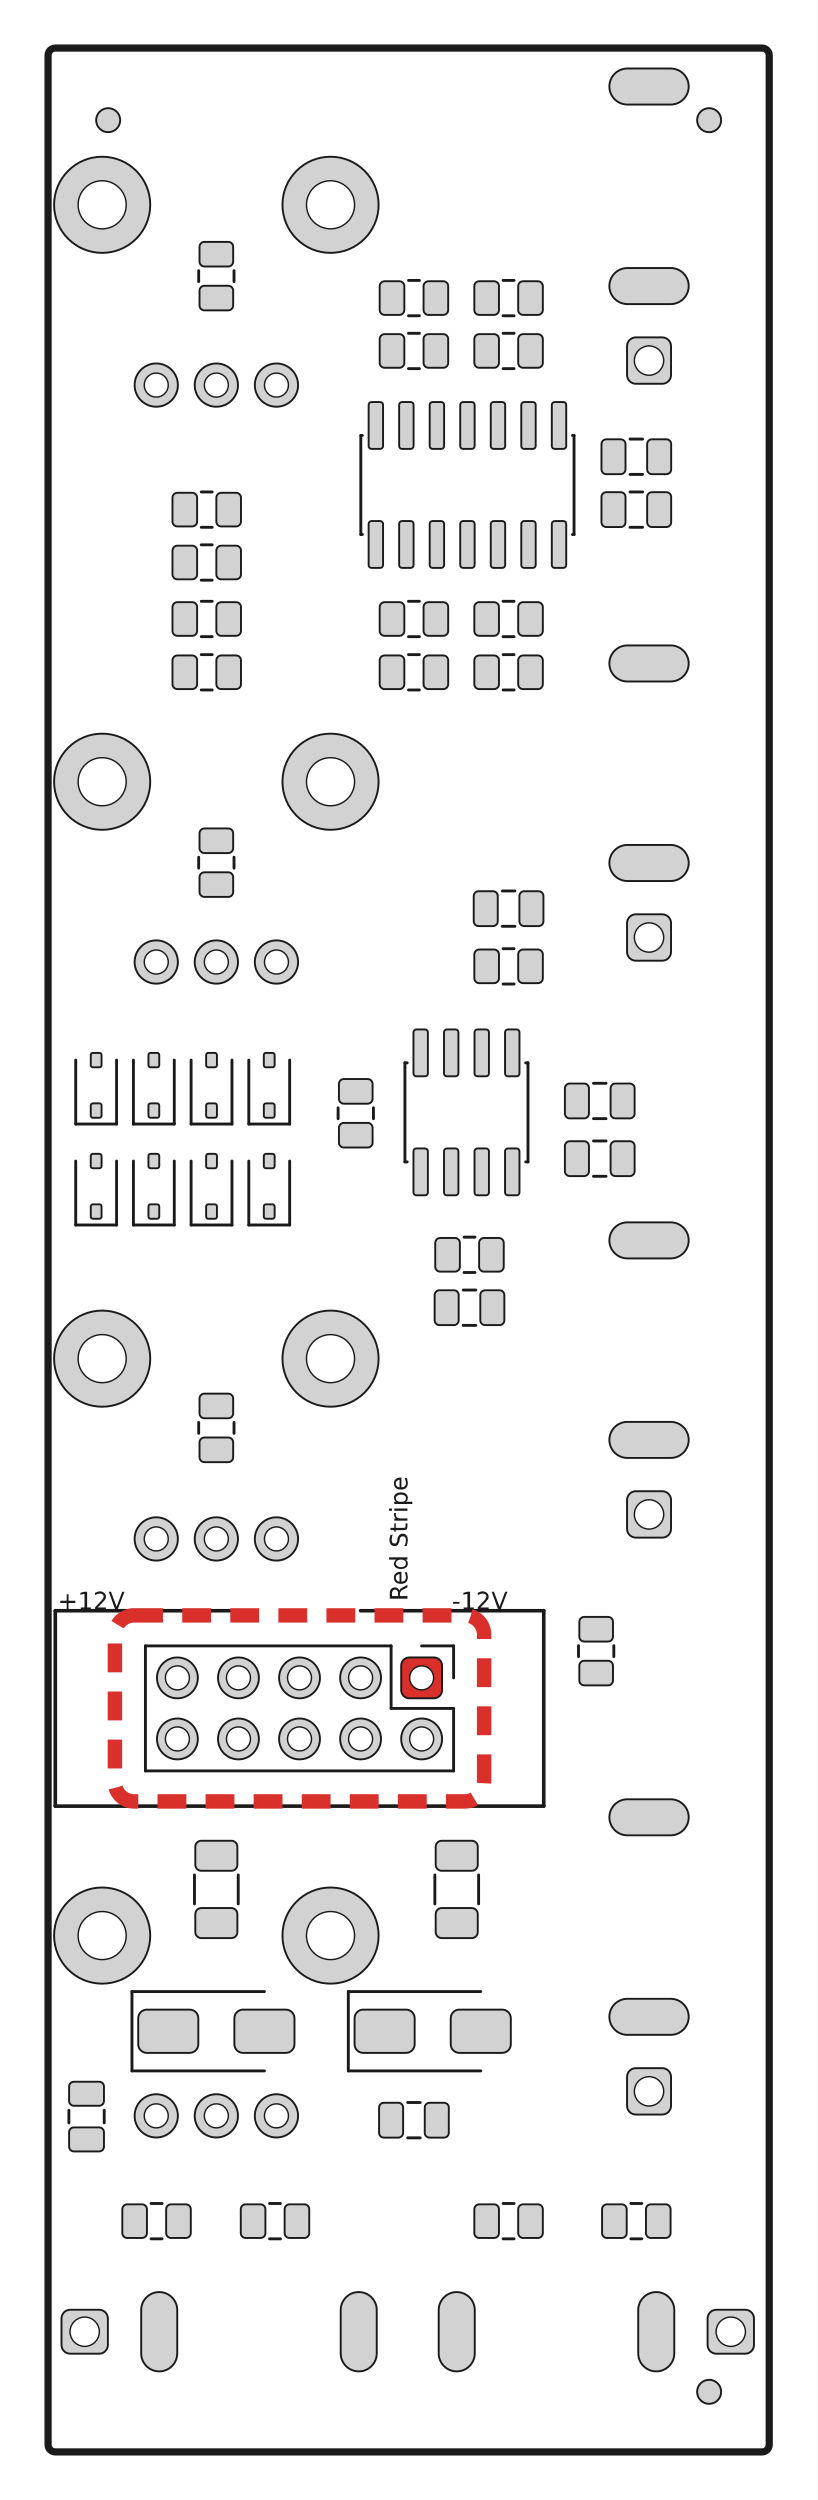
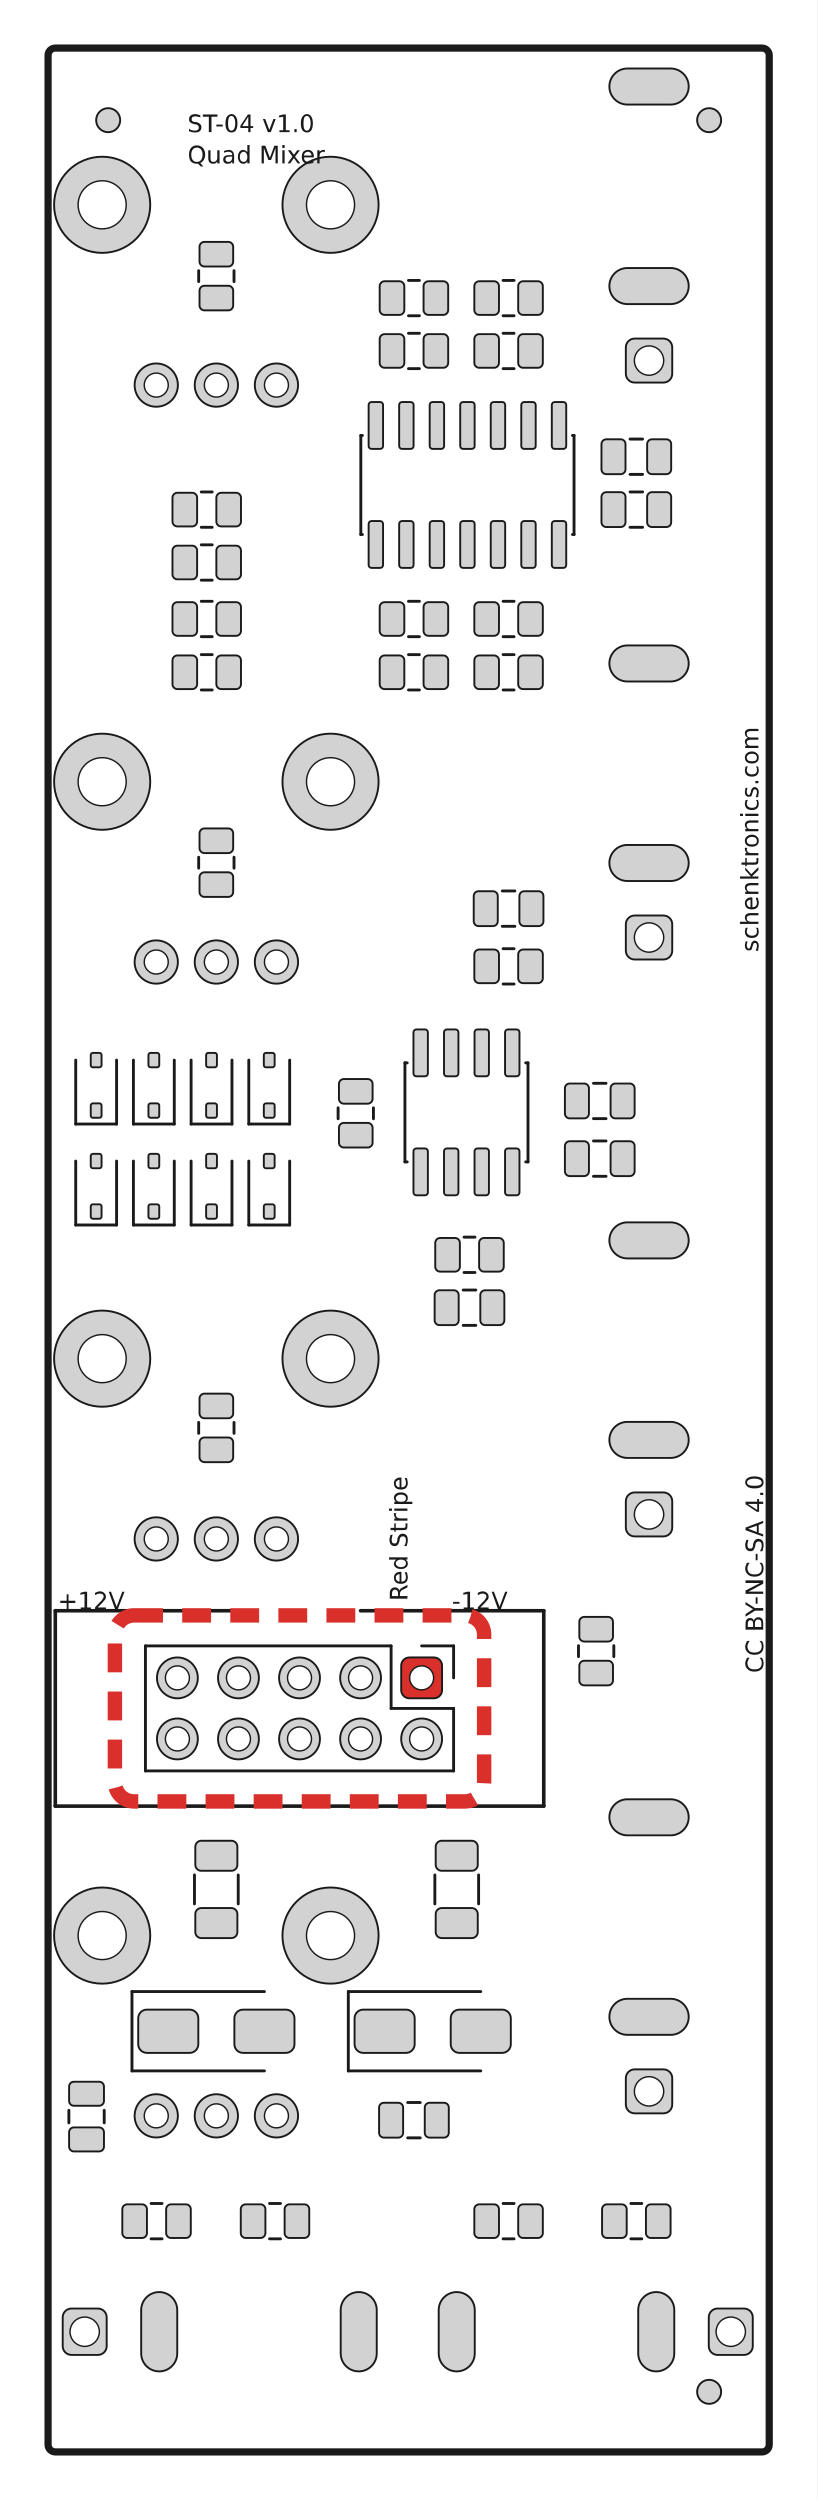
<svg xmlns="http://www.w3.org/2000/svg" viewBox="98.000 48.000 34.000 104.000" width="204" height="624">
  <rect x="98.000" y="48.000" width="34.000" height="104.000" fill="#fff" />
  <rect x="100.0" y="50.0" width="30.0" height="100.0" rx="0.3" fill="#fff" stroke="#1a1a1a" stroke-width="0.3" />
-   <rect x="124.085" y="62.035" width="1.830" height="1.930" rx="0.366" fill="#d2d2d2" stroke="#1a1a1a" stroke-width="0.08" />
+   <rect x="124.035" y="62.085" width="1.930" height="1.830" rx="0.366" fill="#d2d2d2" stroke="#1a1a1a" stroke-width="0.08" />
  <circle cx="125.000" cy="63.000" r="0.610" fill="#fff" stroke="#1a1a1a" stroke-width="0.06" />
  <rect x="123.350" y="50.850" width="3.300" height="1.500" rx="0.750" fill="#d2d2d2" stroke="#1a1a1a" stroke-width="0.08" />
  <rect x="123.350" y="59.150" width="3.300" height="1.500" rx="0.750" fill="#d2d2d2" stroke="#1a1a1a" stroke-width="0.08" />
  <circle cx="111.750" cy="56.520" r="2.000" fill="#d2d2d2" stroke="#1a1a1a" stroke-width="0.08" />
  <circle cx="111.750" cy="56.520" r="1.000" fill="#fff" stroke="#1a1a1a" stroke-width="0.06" />
  <circle cx="102.250" cy="56.520" r="2.000" fill="#d2d2d2" stroke="#1a1a1a" stroke-width="0.08" />
  <circle cx="102.250" cy="56.520" r="1.000" fill="#fff" stroke="#1a1a1a" stroke-width="0.06" />
  <circle cx="104.500" cy="64.020" r="0.900" fill="#d2d2d2" stroke="#1a1a1a" stroke-width="0.08" />
  <circle cx="104.500" cy="64.020" r="0.500" fill="#fff" stroke="#1a1a1a" stroke-width="0.06" />
  <circle cx="107.000" cy="64.020" r="0.900" fill="#d2d2d2" stroke="#1a1a1a" stroke-width="0.08" />
  <circle cx="107.000" cy="64.020" r="0.500" fill="#fff" stroke="#1a1a1a" stroke-width="0.06" />
  <circle cx="109.500" cy="64.020" r="0.900" fill="#d2d2d2" stroke="#1a1a1a" stroke-width="0.08" />
  <circle cx="109.500" cy="64.020" r="0.500" fill="#fff" stroke="#1a1a1a" stroke-width="0.06" />
-   <rect x="100.558" y="144.085" width="1.930" height="1.830" rx="0.366" fill="#d2d2d2" stroke="#1a1a1a" stroke-width="0.08" />
+   <rect x="100.608" y="144.035" width="1.830" height="1.930" rx="0.366" fill="#d2d2d2" stroke="#1a1a1a" stroke-width="0.08" />
  <circle cx="101.523" cy="145.000" r="0.610" fill="#fff" stroke="#1a1a1a" stroke-width="0.06" />
  <rect x="112.173" y="143.350" width="1.500" height="3.300" rx="0.750" fill="#d2d2d2" stroke="#1a1a1a" stroke-width="0.08" />
  <rect x="103.873" y="143.350" width="1.500" height="3.300" rx="0.750" fill="#d2d2d2" stroke="#1a1a1a" stroke-width="0.08" />
-   <rect x="127.435" y="144.085" width="1.930" height="1.830" rx="0.366" fill="#d2d2d2" stroke="#1a1a1a" stroke-width="0.08" />
+   <rect x="127.485" y="144.035" width="1.830" height="1.930" rx="0.366" fill="#d2d2d2" stroke="#1a1a1a" stroke-width="0.08" />
  <circle cx="128.400" cy="145.000" r="0.610" fill="#fff" stroke="#1a1a1a" stroke-width="0.06" />
  <rect x="116.250" y="143.350" width="1.500" height="3.300" rx="0.750" fill="#d2d2d2" stroke="#1a1a1a" stroke-width="0.08" />
  <rect x="124.550" y="143.350" width="1.500" height="3.300" rx="0.750" fill="#d2d2d2" stroke="#1a1a1a" stroke-width="0.08" />
  <circle cx="111.750" cy="80.520" r="2.000" fill="#d2d2d2" stroke="#1a1a1a" stroke-width="0.08" />
  <circle cx="111.750" cy="80.520" r="1.000" fill="#fff" stroke="#1a1a1a" stroke-width="0.06" />
  <circle cx="102.250" cy="80.520" r="2.000" fill="#d2d2d2" stroke="#1a1a1a" stroke-width="0.08" />
  <circle cx="102.250" cy="80.520" r="1.000" fill="#fff" stroke="#1a1a1a" stroke-width="0.06" />
  <circle cx="104.500" cy="88.020" r="0.900" fill="#d2d2d2" stroke="#1a1a1a" stroke-width="0.08" />
  <circle cx="104.500" cy="88.020" r="0.500" fill="#fff" stroke="#1a1a1a" stroke-width="0.06" />
  <circle cx="107.000" cy="88.020" r="0.900" fill="#d2d2d2" stroke="#1a1a1a" stroke-width="0.08" />
  <circle cx="107.000" cy="88.020" r="0.500" fill="#fff" stroke="#1a1a1a" stroke-width="0.06" />
  <circle cx="109.500" cy="88.020" r="0.900" fill="#d2d2d2" stroke="#1a1a1a" stroke-width="0.08" />
  <circle cx="109.500" cy="88.020" r="0.500" fill="#fff" stroke="#1a1a1a" stroke-width="0.06" />
  <circle cx="111.750" cy="104.520" r="2.000" fill="#d2d2d2" stroke="#1a1a1a" stroke-width="0.08" />
  <circle cx="111.750" cy="104.520" r="1.000" fill="#fff" stroke="#1a1a1a" stroke-width="0.06" />
  <circle cx="102.250" cy="104.520" r="2.000" fill="#d2d2d2" stroke="#1a1a1a" stroke-width="0.08" />
  <circle cx="102.250" cy="104.520" r="1.000" fill="#fff" stroke="#1a1a1a" stroke-width="0.06" />
  <circle cx="104.500" cy="112.020" r="0.900" fill="#d2d2d2" stroke="#1a1a1a" stroke-width="0.08" />
  <circle cx="104.500" cy="112.020" r="0.500" fill="#fff" stroke="#1a1a1a" stroke-width="0.06" />
  <circle cx="107.000" cy="112.020" r="0.900" fill="#d2d2d2" stroke="#1a1a1a" stroke-width="0.08" />
  <circle cx="107.000" cy="112.020" r="0.500" fill="#fff" stroke="#1a1a1a" stroke-width="0.06" />
  <circle cx="109.500" cy="112.020" r="0.900" fill="#d2d2d2" stroke="#1a1a1a" stroke-width="0.08" />
  <circle cx="109.500" cy="112.020" r="0.500" fill="#fff" stroke="#1a1a1a" stroke-width="0.06" />
-   <rect x="124.085" y="86.035" width="1.830" height="1.930" rx="0.366" fill="#d2d2d2" stroke="#1a1a1a" stroke-width="0.08" />
+   <rect x="124.035" y="86.085" width="1.930" height="1.830" rx="0.366" fill="#d2d2d2" stroke="#1a1a1a" stroke-width="0.08" />
  <circle cx="125.000" cy="87.000" r="0.610" fill="#fff" stroke="#1a1a1a" stroke-width="0.06" />
  <rect x="123.350" y="74.850" width="3.300" height="1.500" rx="0.750" fill="#d2d2d2" stroke="#1a1a1a" stroke-width="0.08" />
  <rect x="123.350" y="83.150" width="3.300" height="1.500" rx="0.750" fill="#d2d2d2" stroke="#1a1a1a" stroke-width="0.08" />
  <circle cx="111.750" cy="128.520" r="2.000" fill="#d2d2d2" stroke="#1a1a1a" stroke-width="0.08" />
  <circle cx="111.750" cy="128.520" r="1.000" fill="#fff" stroke="#1a1a1a" stroke-width="0.06" />
  <circle cx="102.250" cy="128.520" r="2.000" fill="#d2d2d2" stroke="#1a1a1a" stroke-width="0.08" />
  <circle cx="102.250" cy="128.520" r="1.000" fill="#fff" stroke="#1a1a1a" stroke-width="0.06" />
  <circle cx="104.500" cy="136.020" r="0.900" fill="#d2d2d2" stroke="#1a1a1a" stroke-width="0.08" />
  <circle cx="104.500" cy="136.020" r="0.500" fill="#fff" stroke="#1a1a1a" stroke-width="0.06" />
  <circle cx="107.000" cy="136.020" r="0.900" fill="#d2d2d2" stroke="#1a1a1a" stroke-width="0.08" />
  <circle cx="107.000" cy="136.020" r="0.500" fill="#fff" stroke="#1a1a1a" stroke-width="0.06" />
  <circle cx="109.500" cy="136.020" r="0.900" fill="#d2d2d2" stroke="#1a1a1a" stroke-width="0.08" />
  <circle cx="109.500" cy="136.020" r="0.500" fill="#fff" stroke="#1a1a1a" stroke-width="0.06" />
-   <rect x="124.085" y="134.035" width="1.830" height="1.930" rx="0.366" fill="#d2d2d2" stroke="#1a1a1a" stroke-width="0.08" />
+   <rect x="124.035" y="134.085" width="1.930" height="1.830" rx="0.366" fill="#d2d2d2" stroke="#1a1a1a" stroke-width="0.08" />
  <circle cx="125.000" cy="135.000" r="0.610" fill="#fff" stroke="#1a1a1a" stroke-width="0.06" />
  <rect x="123.350" y="122.850" width="3.300" height="1.500" rx="0.750" fill="#d2d2d2" stroke="#1a1a1a" stroke-width="0.08" />
  <rect x="123.350" y="131.150" width="3.300" height="1.500" rx="0.750" fill="#d2d2d2" stroke="#1a1a1a" stroke-width="0.08" />
-   <rect x="124.085" y="110.035" width="1.830" height="1.930" rx="0.366" fill="#d2d2d2" stroke="#1a1a1a" stroke-width="0.08" />
+   <rect x="124.035" y="110.085" width="1.930" height="1.830" rx="0.366" fill="#d2d2d2" stroke="#1a1a1a" stroke-width="0.08" />
  <circle cx="125.000" cy="111.000" r="0.610" fill="#fff" stroke="#1a1a1a" stroke-width="0.06" />
  <rect x="123.350" y="98.850" width="3.300" height="1.500" rx="0.750" fill="#d2d2d2" stroke="#1a1a1a" stroke-width="0.08" />
  <rect x="123.350" y="107.150" width="3.300" height="1.500" rx="0.750" fill="#d2d2d2" stroke="#1a1a1a" stroke-width="0.08" />
  <rect x="123.021" y="66.275" width="1.000" height="1.450" rx="0.200" fill="#d2d2d2" stroke="#1a1a1a" stroke-width="0.08" />
  <rect x="124.921" y="66.275" width="1.000" height="1.450" rx="0.200" fill="#d2d2d2" stroke="#1a1a1a" stroke-width="0.08" />
  <rect x="119.607" y="85.075" width="1.000" height="1.450" rx="0.200" fill="#d2d2d2" stroke="#1a1a1a" stroke-width="0.08" />
  <rect x="117.707" y="85.075" width="1.000" height="1.450" rx="0.200" fill="#d2d2d2" stroke="#1a1a1a" stroke-width="0.08" />
  <rect x="121.500" y="95.475" width="1.000" height="1.450" rx="0.200" fill="#d2d2d2" stroke="#1a1a1a" stroke-width="0.08" />
  <rect x="123.400" y="95.475" width="1.000" height="1.450" rx="0.200" fill="#d2d2d2" stroke="#1a1a1a" stroke-width="0.08" />
  <rect x="112.100" y="94.712" width="1.400" height="1.025" rx="0.205" fill="#d2d2d2" stroke="#1a1a1a" stroke-width="0.08" />
  <rect x="112.100" y="92.888" width="1.400" height="1.025" rx="0.205" fill="#d2d2d2" stroke="#1a1a1a" stroke-width="0.08" />
  <rect x="112.750" y="131.600" width="2.500" height="1.800" rx="0.360" fill="#d2d2d2" stroke="#1a1a1a" stroke-width="0.08" />
  <rect x="116.750" y="131.600" width="2.500" height="1.800" rx="0.360" fill="#d2d2d2" stroke="#1a1a1a" stroke-width="0.08" />
  <rect x="115.620" y="61.900" width="1.025" height="1.400" rx="0.205" fill="#d2d2d2" stroke="#1a1a1a" stroke-width="0.08" />
  <rect x="113.795" y="61.900" width="1.025" height="1.400" rx="0.205" fill="#d2d2d2" stroke="#1a1a1a" stroke-width="0.08" />
  <rect x="124.921" y="68.475" width="1.000" height="1.450" rx="0.200" fill="#d2d2d2" stroke="#1a1a1a" stroke-width="0.08" />
  <rect x="123.021" y="68.475" width="1.000" height="1.450" rx="0.200" fill="#d2d2d2" stroke="#1a1a1a" stroke-width="0.08" />
  <rect x="105.175" y="73.050" width="1.025" height="1.400" rx="0.205" fill="#d2d2d2" stroke="#1a1a1a" stroke-width="0.08" />
  <rect x="107.000" y="73.050" width="1.025" height="1.400" rx="0.205" fill="#d2d2d2" stroke="#1a1a1a" stroke-width="0.08" />
  <rect x="117.732" y="73.050" width="1.025" height="1.400" rx="0.205" fill="#d2d2d2" stroke="#1a1a1a" stroke-width="0.08" />
  <rect x="119.557" y="73.050" width="1.025" height="1.400" rx="0.205" fill="#d2d2d2" stroke="#1a1a1a" stroke-width="0.08" />
  <rect x="119.557" y="87.500" width="1.025" height="1.400" rx="0.205" fill="#d2d2d2" stroke="#1a1a1a" stroke-width="0.08" />
  <rect x="117.732" y="87.500" width="1.025" height="1.400" rx="0.205" fill="#d2d2d2" stroke="#1a1a1a" stroke-width="0.08" />
  <rect x="115.620" y="75.267" width="1.025" height="1.400" rx="0.205" fill="#d2d2d2" stroke="#1a1a1a" stroke-width="0.08" />
  <rect x="113.795" y="75.267" width="1.025" height="1.400" rx="0.205" fill="#d2d2d2" stroke="#1a1a1a" stroke-width="0.08" />
  <rect x="104.175" y="98.100" width="0.450" height="0.600" rx="0.090" fill="#d2d2d2" stroke="#1a1a1a" stroke-width="0.08" />
  <rect x="104.175" y="96.000" width="0.450" height="0.600" rx="0.090" fill="#d2d2d2" stroke="#1a1a1a" stroke-width="0.08" />
  <rect x="117.732" y="61.900" width="1.025" height="1.400" rx="0.205" fill="#d2d2d2" stroke="#1a1a1a" stroke-width="0.08" />
  <rect x="119.557" y="61.900" width="1.025" height="1.400" rx="0.205" fill="#d2d2d2" stroke="#1a1a1a" stroke-width="0.08" />
  <rect x="117.732" y="75.267" width="1.025" height="1.400" rx="0.205" fill="#d2d2d2" stroke="#1a1a1a" stroke-width="0.08" />
  <rect x="119.557" y="75.267" width="1.025" height="1.400" rx="0.205" fill="#d2d2d2" stroke="#1a1a1a" stroke-width="0.08" />
  <rect x="117.931" y="99.500" width="1.025" height="1.400" rx="0.205" fill="#d2d2d2" stroke="#1a1a1a" stroke-width="0.08" />
  <rect x="116.106" y="99.500" width="1.025" height="1.400" rx="0.205" fill="#d2d2d2" stroke="#1a1a1a" stroke-width="0.08" />
  <rect x="108.975" y="93.900" width="0.450" height="0.600" rx="0.090" fill="#d2d2d2" stroke="#1a1a1a" stroke-width="0.08" />
  <rect x="108.975" y="91.800" width="0.450" height="0.600" rx="0.090" fill="#d2d2d2" stroke="#1a1a1a" stroke-width="0.08" />
  <rect x="105.175" y="68.500" width="1.025" height="1.400" rx="0.205" fill="#d2d2d2" stroke="#1a1a1a" stroke-width="0.08" />
  <rect x="107.000" y="68.500" width="1.025" height="1.400" rx="0.205" fill="#d2d2d2" stroke="#1a1a1a" stroke-width="0.08" />
  <rect x="100.875" y="134.600" width="1.450" height="1.000" rx="0.200" fill="#d2d2d2" stroke="#1a1a1a" stroke-width="0.08" />
  <rect x="100.875" y="136.500" width="1.450" height="1.000" rx="0.200" fill="#d2d2d2" stroke="#1a1a1a" stroke-width="0.08" />
  <rect x="105.175" y="70.700" width="1.025" height="1.400" rx="0.205" fill="#d2d2d2" stroke="#1a1a1a" stroke-width="0.08" />
  <rect x="107.000" y="70.700" width="1.025" height="1.400" rx="0.205" fill="#d2d2d2" stroke="#1a1a1a" stroke-width="0.08" />
  <rect x="115.620" y="59.700" width="1.025" height="1.400" rx="0.205" fill="#d2d2d2" stroke="#1a1a1a" stroke-width="0.08" />
  <rect x="113.795" y="59.700" width="1.025" height="1.400" rx="0.205" fill="#d2d2d2" stroke="#1a1a1a" stroke-width="0.08" />
  <rect x="101.775" y="93.900" width="0.450" height="0.600" rx="0.090" fill="#d2d2d2" stroke="#1a1a1a" stroke-width="0.08" />
  <rect x="101.775" y="91.800" width="0.450" height="0.600" rx="0.090" fill="#d2d2d2" stroke="#1a1a1a" stroke-width="0.08" />
  <rect x="123.046" y="139.700" width="1.025" height="1.400" rx="0.205" fill="#d2d2d2" stroke="#1a1a1a" stroke-width="0.08" />
  <rect x="124.871" y="139.700" width="1.025" height="1.400" rx="0.205" fill="#d2d2d2" stroke="#1a1a1a" stroke-width="0.08" />
  <rect x="109.840" y="139.700" width="1.025" height="1.400" rx="0.205" fill="#d2d2d2" stroke="#1a1a1a" stroke-width="0.08" />
  <rect x="108.016" y="139.700" width="1.025" height="1.400" rx="0.205" fill="#d2d2d2" stroke="#1a1a1a" stroke-width="0.08" />
  <rect x="113.770" y="135.475" width="1.000" height="1.450" rx="0.200" fill="#d2d2d2" stroke="#1a1a1a" stroke-width="0.08" />
  <rect x="115.670" y="135.475" width="1.000" height="1.450" rx="0.200" fill="#d2d2d2" stroke="#1a1a1a" stroke-width="0.08" />
  <rect x="117.732" y="59.700" width="1.025" height="1.400" rx="0.205" fill="#d2d2d2" stroke="#1a1a1a" stroke-width="0.08" />
  <rect x="119.557" y="59.700" width="1.025" height="1.400" rx="0.205" fill="#d2d2d2" stroke="#1a1a1a" stroke-width="0.08" />
  <rect x="116.125" y="124.575" width="1.750" height="1.250" rx="0.250" fill="#d2d2d2" stroke="#1a1a1a" stroke-width="0.08" />
  <rect x="116.125" y="127.375" width="1.750" height="1.250" rx="0.250" fill="#d2d2d2" stroke="#1a1a1a" stroke-width="0.08" />
  <rect x="115.620" y="73.050" width="1.025" height="1.400" rx="0.205" fill="#d2d2d2" stroke="#1a1a1a" stroke-width="0.08" />
  <rect x="113.795" y="73.050" width="1.025" height="1.400" rx="0.205" fill="#d2d2d2" stroke="#1a1a1a" stroke-width="0.08" />
  <rect x="106.300" y="58.062" width="1.400" height="1.025" rx="0.205" fill="#d2d2d2" stroke="#1a1a1a" stroke-width="0.08" />
  <rect x="106.300" y="59.887" width="1.400" height="1.025" rx="0.205" fill="#d2d2d2" stroke="#1a1a1a" stroke-width="0.08" />
  <rect x="122.100" y="115.263" width="1.400" height="1.025" rx="0.205" fill="#d2d2d2" stroke="#1a1a1a" stroke-width="0.08" />
  <rect x="122.100" y="117.087" width="1.400" height="1.025" rx="0.205" fill="#d2d2d2" stroke="#1a1a1a" stroke-width="0.08" />
  <rect x="103.750" y="131.600" width="2.500" height="1.800" rx="0.360" fill="#d2d2d2" stroke="#1a1a1a" stroke-width="0.08" />
  <rect x="107.750" y="131.600" width="2.500" height="1.800" rx="0.360" fill="#d2d2d2" stroke="#1a1a1a" stroke-width="0.08" />
  <circle cx="127.500" cy="53.000" r="0.500" fill="#d2d2d2" stroke="#1a1a1a" stroke-width="0.08" />
  <rect x="101.775" y="98.100" width="0.450" height="0.600" rx="0.090" fill="#d2d2d2" stroke="#1a1a1a" stroke-width="0.08" />
  <rect x="101.775" y="96.000" width="0.450" height="0.600" rx="0.090" fill="#d2d2d2" stroke="#1a1a1a" stroke-width="0.08" />
  <rect x="106.125" y="124.575" width="1.750" height="1.250" rx="0.250" fill="#d2d2d2" stroke="#1a1a1a" stroke-width="0.08" />
  <rect x="106.125" y="127.375" width="1.750" height="1.250" rx="0.250" fill="#d2d2d2" stroke="#1a1a1a" stroke-width="0.08" />
  <circle cx="102.500" cy="53.000" r="0.500" fill="#d2d2d2" stroke="#1a1a1a" stroke-width="0.08" />
  <rect x="105.175" y="75.267" width="1.025" height="1.400" rx="0.205" fill="#d2d2d2" stroke="#1a1a1a" stroke-width="0.08" />
  <rect x="107.000" y="75.267" width="1.025" height="1.400" rx="0.205" fill="#d2d2d2" stroke="#1a1a1a" stroke-width="0.08" />
  <rect x="117.732" y="139.700" width="1.025" height="1.400" rx="0.205" fill="#d2d2d2" stroke="#1a1a1a" stroke-width="0.08" />
  <rect x="119.557" y="139.700" width="1.025" height="1.400" rx="0.205" fill="#d2d2d2" stroke="#1a1a1a" stroke-width="0.08" />
  <rect x="123.400" y="93.075" width="1.000" height="1.450" rx="0.200" fill="#d2d2d2" stroke="#1a1a1a" stroke-width="0.08" />
  <rect x="121.500" y="93.075" width="1.000" height="1.450" rx="0.200" fill="#d2d2d2" stroke="#1a1a1a" stroke-width="0.08" />
  <circle cx="127.500" cy="147.500" r="0.500" fill="#d2d2d2" stroke="#1a1a1a" stroke-width="0.08" />
  <rect x="104.175" y="93.900" width="0.450" height="0.600" rx="0.090" fill="#d2d2d2" stroke="#1a1a1a" stroke-width="0.08" />
  <rect x="104.175" y="91.800" width="0.450" height="0.600" rx="0.090" fill="#d2d2d2" stroke="#1a1a1a" stroke-width="0.08" />
  <rect x="104.912" y="139.700" width="1.025" height="1.400" rx="0.205" fill="#d2d2d2" stroke="#1a1a1a" stroke-width="0.08" />
  <rect x="103.088" y="139.700" width="1.025" height="1.400" rx="0.205" fill="#d2d2d2" stroke="#1a1a1a" stroke-width="0.08" />
  <rect x="114.690" y="116.950" width="1.700" height="1.700" rx="0.340" fill="#d9302c" stroke="#1a1a1a" stroke-width="0.08" />
  <circle cx="115.540" cy="117.800" r="0.500" fill="#fff" stroke="#1a1a1a" stroke-width="0.06" />
  <rect x="114.690" y="119.490" width="1.700" height="1.700" rx="0.850" fill="#d2d2d2" stroke="#1a1a1a" stroke-width="0.08" />
  <circle cx="115.540" cy="120.340" r="0.500" fill="#fff" stroke="#1a1a1a" stroke-width="0.06" />
  <rect x="112.150" y="116.950" width="1.700" height="1.700" rx="0.850" fill="#d2d2d2" stroke="#1a1a1a" stroke-width="0.08" />
  <circle cx="113.000" cy="117.800" r="0.500" fill="#fff" stroke="#1a1a1a" stroke-width="0.06" />
  <rect x="112.150" y="119.490" width="1.700" height="1.700" rx="0.850" fill="#d2d2d2" stroke="#1a1a1a" stroke-width="0.08" />
  <circle cx="113.000" cy="120.340" r="0.500" fill="#fff" stroke="#1a1a1a" stroke-width="0.06" />
  <rect x="109.610" y="116.950" width="1.700" height="1.700" rx="0.850" fill="#d2d2d2" stroke="#1a1a1a" stroke-width="0.08" />
  <circle cx="110.460" cy="117.800" r="0.500" fill="#fff" stroke="#1a1a1a" stroke-width="0.06" />
  <rect x="109.610" y="119.490" width="1.700" height="1.700" rx="0.850" fill="#d2d2d2" stroke="#1a1a1a" stroke-width="0.08" />
  <circle cx="110.460" cy="120.340" r="0.500" fill="#fff" stroke="#1a1a1a" stroke-width="0.06" />
  <rect x="107.070" y="116.950" width="1.700" height="1.700" rx="0.850" fill="#d2d2d2" stroke="#1a1a1a" stroke-width="0.08" />
  <circle cx="107.920" cy="117.800" r="0.500" fill="#fff" stroke="#1a1a1a" stroke-width="0.06" />
  <rect x="107.070" y="119.490" width="1.700" height="1.700" rx="0.850" fill="#d2d2d2" stroke="#1a1a1a" stroke-width="0.08" />
  <circle cx="107.920" cy="120.340" r="0.500" fill="#fff" stroke="#1a1a1a" stroke-width="0.06" />
  <rect x="104.530" y="116.950" width="1.700" height="1.700" rx="0.850" fill="#d2d2d2" stroke="#1a1a1a" stroke-width="0.08" />
  <circle cx="105.380" cy="117.800" r="0.500" fill="#fff" stroke="#1a1a1a" stroke-width="0.06" />
  <rect x="104.530" y="119.490" width="1.700" height="1.700" rx="0.850" fill="#d2d2d2" stroke="#1a1a1a" stroke-width="0.08" />
  <circle cx="105.380" cy="120.340" r="0.500" fill="#fff" stroke="#1a1a1a" stroke-width="0.06" />
  <rect x="106.300" y="105.975" width="1.400" height="1.025" rx="0.205" fill="#d2d2d2" stroke="#1a1a1a" stroke-width="0.08" />
  <rect x="106.300" y="107.800" width="1.400" height="1.025" rx="0.205" fill="#d2d2d2" stroke="#1a1a1a" stroke-width="0.08" />
  <rect x="119.010" y="90.825" width="0.600" height="1.950" rx="0.120" fill="#d2d2d2" stroke="#1a1a1a" stroke-width="0.08" />
  <rect x="117.740" y="90.825" width="0.600" height="1.950" rx="0.120" fill="#d2d2d2" stroke="#1a1a1a" stroke-width="0.08" />
  <rect x="116.470" y="90.825" width="0.600" height="1.950" rx="0.120" fill="#d2d2d2" stroke="#1a1a1a" stroke-width="0.08" />
  <rect x="115.200" y="90.825" width="0.600" height="1.950" rx="0.120" fill="#d2d2d2" stroke="#1a1a1a" stroke-width="0.08" />
  <rect x="115.200" y="95.775" width="0.600" height="1.950" rx="0.120" fill="#d2d2d2" stroke="#1a1a1a" stroke-width="0.08" />
  <rect x="116.470" y="95.775" width="0.600" height="1.950" rx="0.120" fill="#d2d2d2" stroke="#1a1a1a" stroke-width="0.08" />
  <rect x="117.740" y="95.775" width="0.600" height="1.950" rx="0.120" fill="#d2d2d2" stroke="#1a1a1a" stroke-width="0.08" />
  <rect x="119.010" y="95.775" width="0.600" height="1.950" rx="0.120" fill="#d2d2d2" stroke="#1a1a1a" stroke-width="0.08" />
  <rect x="117.981" y="101.675" width="1.000" height="1.450" rx="0.200" fill="#d2d2d2" stroke="#1a1a1a" stroke-width="0.08" />
  <rect x="116.081" y="101.675" width="1.000" height="1.450" rx="0.200" fill="#d2d2d2" stroke="#1a1a1a" stroke-width="0.08" />
  <rect x="120.955" y="64.725" width="0.600" height="1.950" rx="0.120" fill="#d2d2d2" stroke="#1a1a1a" stroke-width="0.08" />
  <rect x="119.685" y="64.725" width="0.600" height="1.950" rx="0.120" fill="#d2d2d2" stroke="#1a1a1a" stroke-width="0.08" />
  <rect x="118.415" y="64.725" width="0.600" height="1.950" rx="0.120" fill="#d2d2d2" stroke="#1a1a1a" stroke-width="0.08" />
  <rect x="117.145" y="64.725" width="0.600" height="1.950" rx="0.120" fill="#d2d2d2" stroke="#1a1a1a" stroke-width="0.08" />
  <rect x="115.875" y="64.725" width="0.600" height="1.950" rx="0.120" fill="#d2d2d2" stroke="#1a1a1a" stroke-width="0.08" />
  <rect x="114.605" y="64.725" width="0.600" height="1.950" rx="0.120" fill="#d2d2d2" stroke="#1a1a1a" stroke-width="0.08" />
  <rect x="113.335" y="64.725" width="0.600" height="1.950" rx="0.120" fill="#d2d2d2" stroke="#1a1a1a" stroke-width="0.08" />
  <rect x="113.335" y="69.675" width="0.600" height="1.950" rx="0.120" fill="#d2d2d2" stroke="#1a1a1a" stroke-width="0.08" />
  <rect x="114.605" y="69.675" width="0.600" height="1.950" rx="0.120" fill="#d2d2d2" stroke="#1a1a1a" stroke-width="0.08" />
  <rect x="115.875" y="69.675" width="0.600" height="1.950" rx="0.120" fill="#d2d2d2" stroke="#1a1a1a" stroke-width="0.08" />
  <rect x="117.145" y="69.675" width="0.600" height="1.950" rx="0.120" fill="#d2d2d2" stroke="#1a1a1a" stroke-width="0.08" />
  <rect x="118.415" y="69.675" width="0.600" height="1.950" rx="0.120" fill="#d2d2d2" stroke="#1a1a1a" stroke-width="0.08" />
  <rect x="119.685" y="69.675" width="0.600" height="1.950" rx="0.120" fill="#d2d2d2" stroke="#1a1a1a" stroke-width="0.08" />
  <rect x="120.955" y="69.675" width="0.600" height="1.950" rx="0.120" fill="#d2d2d2" stroke="#1a1a1a" stroke-width="0.08" />
  <rect x="106.300" y="82.463" width="1.400" height="1.025" rx="0.205" fill="#d2d2d2" stroke="#1a1a1a" stroke-width="0.08" />
  <rect x="106.300" y="84.287" width="1.400" height="1.025" rx="0.205" fill="#d2d2d2" stroke="#1a1a1a" stroke-width="0.08" />
  <rect x="108.975" y="98.100" width="0.450" height="0.600" rx="0.090" fill="#d2d2d2" stroke="#1a1a1a" stroke-width="0.08" />
  <rect x="108.975" y="96.000" width="0.450" height="0.600" rx="0.090" fill="#d2d2d2" stroke="#1a1a1a" stroke-width="0.08" />
  <rect x="106.575" y="98.100" width="0.450" height="0.600" rx="0.090" fill="#d2d2d2" stroke="#1a1a1a" stroke-width="0.08" />
  <rect x="106.575" y="96.000" width="0.450" height="0.600" rx="0.090" fill="#d2d2d2" stroke="#1a1a1a" stroke-width="0.08" />
  <rect x="106.575" y="93.900" width="0.450" height="0.600" rx="0.090" fill="#d2d2d2" stroke="#1a1a1a" stroke-width="0.08" />
  <rect x="106.575" y="91.800" width="0.450" height="0.600" rx="0.090" fill="#d2d2d2" stroke="#1a1a1a" stroke-width="0.08" />
  <line x1="124.210" y1="66.265" x2="124.732" y2="66.265" stroke="#1a1a1a" stroke-width="0.12" stroke-linecap="round" />
  <line x1="124.210" y1="67.735" x2="124.732" y2="67.735" stroke="#1a1a1a" stroke-width="0.12" stroke-linecap="round" />
  <line x1="119.418" y1="85.065" x2="118.896" y2="85.065" stroke="#1a1a1a" stroke-width="0.12" stroke-linecap="round" />
  <line x1="119.418" y1="86.535" x2="118.896" y2="86.535" stroke="#1a1a1a" stroke-width="0.12" stroke-linecap="round" />
  <line x1="122.689" y1="95.465" x2="123.211" y2="95.465" stroke="#1a1a1a" stroke-width="0.12" stroke-linecap="round" />
  <line x1="122.689" y1="96.935" x2="123.211" y2="96.935" stroke="#1a1a1a" stroke-width="0.12" stroke-linecap="round" />
  <line x1="113.535" y1="94.540" x2="113.535" y2="94.085" stroke="#1a1a1a" stroke-width="0.12" stroke-linecap="round" />
  <line x1="112.065" y1="94.540" x2="112.065" y2="94.085" stroke="#1a1a1a" stroke-width="0.12" stroke-linecap="round" />
  <line x1="112.490" y1="130.850" x2="118.000" y2="130.850" stroke="#1a1a1a" stroke-width="0.12" stroke-linecap="round" />
  <line x1="112.490" y1="130.850" x2="112.490" y2="134.150" stroke="#1a1a1a" stroke-width="0.12" stroke-linecap="round" />
  <line x1="112.490" y1="134.150" x2="118.000" y2="134.150" stroke="#1a1a1a" stroke-width="0.12" stroke-linecap="round" />
  <line x1="115.447" y1="61.865" x2="114.993" y2="61.865" stroke="#1a1a1a" stroke-width="0.12" stroke-linecap="round" />
  <line x1="115.447" y1="63.335" x2="114.993" y2="63.335" stroke="#1a1a1a" stroke-width="0.12" stroke-linecap="round" />
  <line x1="124.732" y1="68.465" x2="124.210" y2="68.465" stroke="#1a1a1a" stroke-width="0.12" stroke-linecap="round" />
  <line x1="124.732" y1="69.935" x2="124.210" y2="69.935" stroke="#1a1a1a" stroke-width="0.12" stroke-linecap="round" />
  <line x1="106.373" y1="73.015" x2="106.827" y2="73.015" stroke="#1a1a1a" stroke-width="0.12" stroke-linecap="round" />
  <line x1="106.373" y1="74.485" x2="106.827" y2="74.485" stroke="#1a1a1a" stroke-width="0.12" stroke-linecap="round" />
  <line x1="118.930" y1="73.015" x2="119.384" y2="73.015" stroke="#1a1a1a" stroke-width="0.12" stroke-linecap="round" />
  <line x1="118.930" y1="74.485" x2="119.384" y2="74.485" stroke="#1a1a1a" stroke-width="0.12" stroke-linecap="round" />
  <line x1="119.384" y1="87.465" x2="118.930" y2="87.465" stroke="#1a1a1a" stroke-width="0.12" stroke-linecap="round" />
  <line x1="119.384" y1="88.935" x2="118.930" y2="88.935" stroke="#1a1a1a" stroke-width="0.12" stroke-linecap="round" />
  <line x1="115.447" y1="75.232" x2="114.993" y2="75.232" stroke="#1a1a1a" stroke-width="0.12" stroke-linecap="round" />
  <line x1="115.447" y1="76.702" x2="114.993" y2="76.702" stroke="#1a1a1a" stroke-width="0.12" stroke-linecap="round" />
  <line x1="105.250" y1="98.960" x2="105.250" y2="96.300" stroke="#1a1a1a" stroke-width="0.12" stroke-linecap="round" />
  <line x1="103.550" y1="98.960" x2="105.250" y2="98.960" stroke="#1a1a1a" stroke-width="0.12" stroke-linecap="round" />
  <line x1="103.550" y1="98.960" x2="103.550" y2="96.300" stroke="#1a1a1a" stroke-width="0.12" stroke-linecap="round" />
  <line x1="118.930" y1="61.865" x2="119.384" y2="61.865" stroke="#1a1a1a" stroke-width="0.12" stroke-linecap="round" />
  <line x1="118.930" y1="63.335" x2="119.384" y2="63.335" stroke="#1a1a1a" stroke-width="0.12" stroke-linecap="round" />
  <line x1="118.930" y1="75.232" x2="119.384" y2="75.232" stroke="#1a1a1a" stroke-width="0.12" stroke-linecap="round" />
  <line x1="118.930" y1="76.702" x2="119.384" y2="76.702" stroke="#1a1a1a" stroke-width="0.12" stroke-linecap="round" />
  <line x1="117.758" y1="99.465" x2="117.304" y2="99.465" stroke="#1a1a1a" stroke-width="0.12" stroke-linecap="round" />
  <line x1="117.758" y1="100.935" x2="117.304" y2="100.935" stroke="#1a1a1a" stroke-width="0.12" stroke-linecap="round" />
  <line x1="110.050" y1="94.760" x2="110.050" y2="92.100" stroke="#1a1a1a" stroke-width="0.12" stroke-linecap="round" />
  <line x1="108.350" y1="94.760" x2="110.050" y2="94.760" stroke="#1a1a1a" stroke-width="0.12" stroke-linecap="round" />
  <line x1="108.350" y1="94.760" x2="108.350" y2="92.100" stroke="#1a1a1a" stroke-width="0.12" stroke-linecap="round" />
  <line x1="106.373" y1="68.465" x2="106.827" y2="68.465" stroke="#1a1a1a" stroke-width="0.12" stroke-linecap="round" />
  <line x1="106.373" y1="69.935" x2="106.827" y2="69.935" stroke="#1a1a1a" stroke-width="0.12" stroke-linecap="round" />
  <line x1="102.335" y1="135.789" x2="102.335" y2="136.311" stroke="#1a1a1a" stroke-width="0.12" stroke-linecap="round" />
  <line x1="100.865" y1="135.789" x2="100.865" y2="136.311" stroke="#1a1a1a" stroke-width="0.12" stroke-linecap="round" />
  <line x1="106.373" y1="70.665" x2="106.827" y2="70.665" stroke="#1a1a1a" stroke-width="0.12" stroke-linecap="round" />
  <line x1="106.373" y1="72.135" x2="106.827" y2="72.135" stroke="#1a1a1a" stroke-width="0.12" stroke-linecap="round" />
  <line x1="115.447" y1="59.665" x2="114.993" y2="59.665" stroke="#1a1a1a" stroke-width="0.12" stroke-linecap="round" />
  <line x1="115.447" y1="61.135" x2="114.993" y2="61.135" stroke="#1a1a1a" stroke-width="0.12" stroke-linecap="round" />
  <line x1="102.850" y1="94.760" x2="102.850" y2="92.100" stroke="#1a1a1a" stroke-width="0.12" stroke-linecap="round" />
  <line x1="101.150" y1="94.760" x2="102.850" y2="94.760" stroke="#1a1a1a" stroke-width="0.12" stroke-linecap="round" />
  <line x1="101.150" y1="94.760" x2="101.150" y2="92.100" stroke="#1a1a1a" stroke-width="0.12" stroke-linecap="round" />
  <line x1="124.244" y1="139.665" x2="124.698" y2="139.665" stroke="#1a1a1a" stroke-width="0.12" stroke-linecap="round" />
  <line x1="124.244" y1="141.135" x2="124.698" y2="141.135" stroke="#1a1a1a" stroke-width="0.12" stroke-linecap="round" />
  <line x1="109.668" y1="139.665" x2="109.213" y2="139.665" stroke="#1a1a1a" stroke-width="0.12" stroke-linecap="round" />
  <line x1="109.668" y1="141.135" x2="109.213" y2="141.135" stroke="#1a1a1a" stroke-width="0.12" stroke-linecap="round" />
  <line x1="114.959" y1="135.465" x2="115.481" y2="135.465" stroke="#1a1a1a" stroke-width="0.12" stroke-linecap="round" />
  <line x1="114.959" y1="136.935" x2="115.481" y2="136.935" stroke="#1a1a1a" stroke-width="0.12" stroke-linecap="round" />
  <line x1="118.930" y1="59.665" x2="119.384" y2="59.665" stroke="#1a1a1a" stroke-width="0.12" stroke-linecap="round" />
  <line x1="118.930" y1="61.135" x2="119.384" y2="61.135" stroke="#1a1a1a" stroke-width="0.12" stroke-linecap="round" />
  <line x1="117.910" y1="125.998" x2="117.910" y2="127.202" stroke="#1a1a1a" stroke-width="0.12" stroke-linecap="round" />
  <line x1="116.090" y1="125.998" x2="116.090" y2="127.202" stroke="#1a1a1a" stroke-width="0.12" stroke-linecap="round" />
  <line x1="115.447" y1="73.015" x2="114.993" y2="73.015" stroke="#1a1a1a" stroke-width="0.12" stroke-linecap="round" />
  <line x1="115.447" y1="74.485" x2="114.993" y2="74.485" stroke="#1a1a1a" stroke-width="0.12" stroke-linecap="round" />
  <line x1="107.735" y1="59.260" x2="107.735" y2="59.715" stroke="#1a1a1a" stroke-width="0.12" stroke-linecap="round" />
  <line x1="106.265" y1="59.260" x2="106.265" y2="59.715" stroke="#1a1a1a" stroke-width="0.12" stroke-linecap="round" />
  <line x1="123.535" y1="116.460" x2="123.535" y2="116.915" stroke="#1a1a1a" stroke-width="0.12" stroke-linecap="round" />
  <line x1="122.065" y1="116.460" x2="122.065" y2="116.915" stroke="#1a1a1a" stroke-width="0.12" stroke-linecap="round" />
  <line x1="103.490" y1="130.850" x2="109.000" y2="130.850" stroke="#1a1a1a" stroke-width="0.12" stroke-linecap="round" />
  <line x1="103.490" y1="130.850" x2="103.490" y2="134.150" stroke="#1a1a1a" stroke-width="0.12" stroke-linecap="round" />
  <line x1="103.490" y1="134.150" x2="109.000" y2="134.150" stroke="#1a1a1a" stroke-width="0.12" stroke-linecap="round" />
  <line x1="102.850" y1="98.960" x2="102.850" y2="96.300" stroke="#1a1a1a" stroke-width="0.12" stroke-linecap="round" />
  <line x1="101.150" y1="98.960" x2="102.850" y2="98.960" stroke="#1a1a1a" stroke-width="0.12" stroke-linecap="round" />
  <line x1="101.150" y1="98.960" x2="101.150" y2="96.300" stroke="#1a1a1a" stroke-width="0.12" stroke-linecap="round" />
  <line x1="107.910" y1="125.998" x2="107.910" y2="127.202" stroke="#1a1a1a" stroke-width="0.12" stroke-linecap="round" />
  <line x1="106.090" y1="125.998" x2="106.090" y2="127.202" stroke="#1a1a1a" stroke-width="0.12" stroke-linecap="round" />
  <line x1="106.373" y1="75.232" x2="106.827" y2="75.232" stroke="#1a1a1a" stroke-width="0.12" stroke-linecap="round" />
  <line x1="106.373" y1="76.702" x2="106.827" y2="76.702" stroke="#1a1a1a" stroke-width="0.12" stroke-linecap="round" />
  <line x1="118.930" y1="139.665" x2="119.384" y2="139.665" stroke="#1a1a1a" stroke-width="0.12" stroke-linecap="round" />
  <line x1="118.930" y1="141.135" x2="119.384" y2="141.135" stroke="#1a1a1a" stroke-width="0.12" stroke-linecap="round" />
  <line x1="123.211" y1="93.065" x2="122.689" y2="93.065" stroke="#1a1a1a" stroke-width="0.12" stroke-linecap="round" />
  <line x1="123.211" y1="94.535" x2="122.689" y2="94.535" stroke="#1a1a1a" stroke-width="0.12" stroke-linecap="round" />
  <line x1="105.250" y1="94.760" x2="105.250" y2="92.100" stroke="#1a1a1a" stroke-width="0.12" stroke-linecap="round" />
  <line x1="103.550" y1="94.760" x2="105.250" y2="94.760" stroke="#1a1a1a" stroke-width="0.12" stroke-linecap="round" />
  <line x1="103.550" y1="94.760" x2="103.550" y2="92.100" stroke="#1a1a1a" stroke-width="0.12" stroke-linecap="round" />
  <line x1="104.740" y1="139.665" x2="104.285" y2="139.665" stroke="#1a1a1a" stroke-width="0.12" stroke-linecap="round" />
  <line x1="104.740" y1="141.135" x2="104.285" y2="141.135" stroke="#1a1a1a" stroke-width="0.12" stroke-linecap="round" />
  <line x1="120.620" y1="115.006" x2="113.000" y2="115.006" stroke="#1a1a1a" stroke-width="0.15" stroke-linecap="round" />
  <line x1="120.620" y1="123.134" x2="120.620" y2="115.006" stroke="#1a1a1a" stroke-width="0.15" stroke-linecap="round" />
  <line x1="116.870" y1="116.470" x2="116.870" y2="117.800" stroke="#1a1a1a" stroke-width="0.12" stroke-linecap="round" />
  <line x1="116.870" y1="119.070" x2="116.870" y2="121.670" stroke="#1a1a1a" stroke-width="0.12" stroke-linecap="round" />
  <line x1="116.870" y1="121.670" x2="104.050" y2="121.670" stroke="#1a1a1a" stroke-width="0.12" stroke-linecap="round" />
  <line x1="115.540" y1="116.470" x2="116.870" y2="116.470" stroke="#1a1a1a" stroke-width="0.12" stroke-linecap="round" />
  <line x1="114.270" y1="116.470" x2="114.270" y2="119.070" stroke="#1a1a1a" stroke-width="0.12" stroke-linecap="round" />
  <line x1="114.270" y1="116.470" x2="104.050" y2="116.470" stroke="#1a1a1a" stroke-width="0.12" stroke-linecap="round" />
  <line x1="114.270" y1="119.070" x2="116.870" y2="119.070" stroke="#1a1a1a" stroke-width="0.12" stroke-linecap="round" />
  <line x1="107.920" y1="115.006" x2="100.300" y2="115.006" stroke="#1a1a1a" stroke-width="0.15" stroke-linecap="round" />
  <line x1="104.050" y1="116.470" x2="104.050" y2="121.670" stroke="#1a1a1a" stroke-width="0.12" stroke-linecap="round" />
  <line x1="100.300" y1="115.006" x2="100.300" y2="123.134" stroke="#1a1a1a" stroke-width="0.15" stroke-linecap="round" />
  <line x1="100.300" y1="123.134" x2="120.620" y2="123.134" stroke="#1a1a1a" stroke-width="0.15" stroke-linecap="round" />
  <line x1="107.735" y1="107.173" x2="107.735" y2="107.627" stroke="#1a1a1a" stroke-width="0.12" stroke-linecap="round" />
  <line x1="106.265" y1="107.173" x2="106.265" y2="107.627" stroke="#1a1a1a" stroke-width="0.12" stroke-linecap="round" />
  <line x1="119.965" y1="92.215" x2="119.965" y2="96.335" stroke="#1a1a1a" stroke-width="0.12" stroke-linecap="round" />
  <line x1="119.965" y1="96.335" x2="119.870" y2="96.335" stroke="#1a1a1a" stroke-width="0.12" stroke-linecap="round" />
  <line x1="119.870" y1="92.215" x2="119.965" y2="92.215" stroke="#1a1a1a" stroke-width="0.12" stroke-linecap="round" />
  <line x1="114.940" y1="96.335" x2="114.845" y2="96.335" stroke="#1a1a1a" stroke-width="0.12" stroke-linecap="round" />
  <line x1="114.845" y1="92.215" x2="114.940" y2="92.215" stroke="#1a1a1a" stroke-width="0.12" stroke-linecap="round" />
  <line x1="114.845" y1="96.335" x2="114.845" y2="92.215" stroke="#1a1a1a" stroke-width="0.12" stroke-linecap="round" />
  <line x1="117.792" y1="101.665" x2="117.270" y2="101.665" stroke="#1a1a1a" stroke-width="0.12" stroke-linecap="round" />
  <line x1="117.792" y1="103.135" x2="117.270" y2="103.135" stroke="#1a1a1a" stroke-width="0.12" stroke-linecap="round" />
  <line x1="121.880" y1="66.115" x2="121.880" y2="70.235" stroke="#1a1a1a" stroke-width="0.12" stroke-linecap="round" />
  <line x1="121.880" y1="70.235" x2="121.815" y2="70.235" stroke="#1a1a1a" stroke-width="0.12" stroke-linecap="round" />
  <line x1="121.815" y1="66.115" x2="121.880" y2="66.115" stroke="#1a1a1a" stroke-width="0.12" stroke-linecap="round" />
  <line x1="113.075" y1="70.235" x2="113.010" y2="70.235" stroke="#1a1a1a" stroke-width="0.12" stroke-linecap="round" />
  <line x1="113.010" y1="66.115" x2="113.075" y2="66.115" stroke="#1a1a1a" stroke-width="0.12" stroke-linecap="round" />
  <line x1="113.010" y1="70.235" x2="113.010" y2="66.115" stroke="#1a1a1a" stroke-width="0.12" stroke-linecap="round" />
  <line x1="107.735" y1="83.660" x2="107.735" y2="84.115" stroke="#1a1a1a" stroke-width="0.12" stroke-linecap="round" />
  <line x1="106.265" y1="83.660" x2="106.265" y2="84.115" stroke="#1a1a1a" stroke-width="0.12" stroke-linecap="round" />
  <line x1="110.050" y1="98.960" x2="110.050" y2="96.300" stroke="#1a1a1a" stroke-width="0.12" stroke-linecap="round" />
  <line x1="108.350" y1="98.960" x2="110.050" y2="98.960" stroke="#1a1a1a" stroke-width="0.12" stroke-linecap="round" />
  <line x1="108.350" y1="98.960" x2="108.350" y2="96.300" stroke="#1a1a1a" stroke-width="0.12" stroke-linecap="round" />
  <line x1="107.650" y1="98.960" x2="107.650" y2="96.300" stroke="#1a1a1a" stroke-width="0.12" stroke-linecap="round" />
  <line x1="105.950" y1="98.960" x2="107.650" y2="98.960" stroke="#1a1a1a" stroke-width="0.12" stroke-linecap="round" />
  <line x1="105.950" y1="98.960" x2="105.950" y2="96.300" stroke="#1a1a1a" stroke-width="0.12" stroke-linecap="round" />
  <line x1="107.650" y1="94.760" x2="107.650" y2="92.100" stroke="#1a1a1a" stroke-width="0.12" stroke-linecap="round" />
  <line x1="105.950" y1="94.760" x2="107.650" y2="94.760" stroke="#1a1a1a" stroke-width="0.12" stroke-linecap="round" />
  <line x1="105.950" y1="94.760" x2="105.950" y2="92.100" stroke="#1a1a1a" stroke-width="0.12" stroke-linecap="round" />
  <text x="116.800" y="114.600" font-family="DejaVu Sans, Helvetica, Arial, sans-serif" font-size="1.000" fill="#1a1a1a" text-anchor="start" dominant-baseline="central">-12V</text>
+   <text x="105.800" y="53.150" font-family="DejaVu Sans, Helvetica, Arial, sans-serif" font-size="1.000" fill="#1a1a1a" text-anchor="start" dominant-baseline="central">ST-04 v1.0</text>
+   <text x="105.800" y="54.450" font-family="DejaVu Sans, Helvetica, Arial, sans-serif" font-size="1.000" fill="#1a1a1a" text-anchor="start" dominant-baseline="central">Quad Mixer</text>
  <text x="100.400" y="114.600" font-family="DejaVu Sans, Helvetica, Arial, sans-serif" font-size="1.000" fill="#1a1a1a" text-anchor="start" dominant-baseline="central">+12V</text>
+   <text x="129.400" y="117.600" font-family="DejaVu Sans, Helvetica, Arial, sans-serif" font-size="1.000" fill="#1a1a1a" text-anchor="start" dominant-baseline="central" transform="rotate(270.0 129.400 117.600)">CC BY-NC-SA 4.0</text>
+   <text x="129.200" y="87.600" font-family="DejaVu Sans, Helvetica, Arial, sans-serif" font-size="1.000" fill="#1a1a1a" text-anchor="start" dominant-baseline="central" transform="rotate(270.0 129.200 87.600)">schenktronics.com</text>
  <text x="114.600" y="114.600" font-family="DejaVu Sans, Helvetica, Arial, sans-serif" font-size="1.000" fill="#1a1a1a" text-anchor="start" dominant-baseline="central" transform="rotate(270.0 114.600 114.600)">Red Stripe</text>
  <rect x="102.780" y="115.200" width="15.360" height="7.740" rx="0.8" fill="none" stroke="#d9302c" stroke-width="0.6" stroke-dasharray="1.2 0.8" />
</svg>
